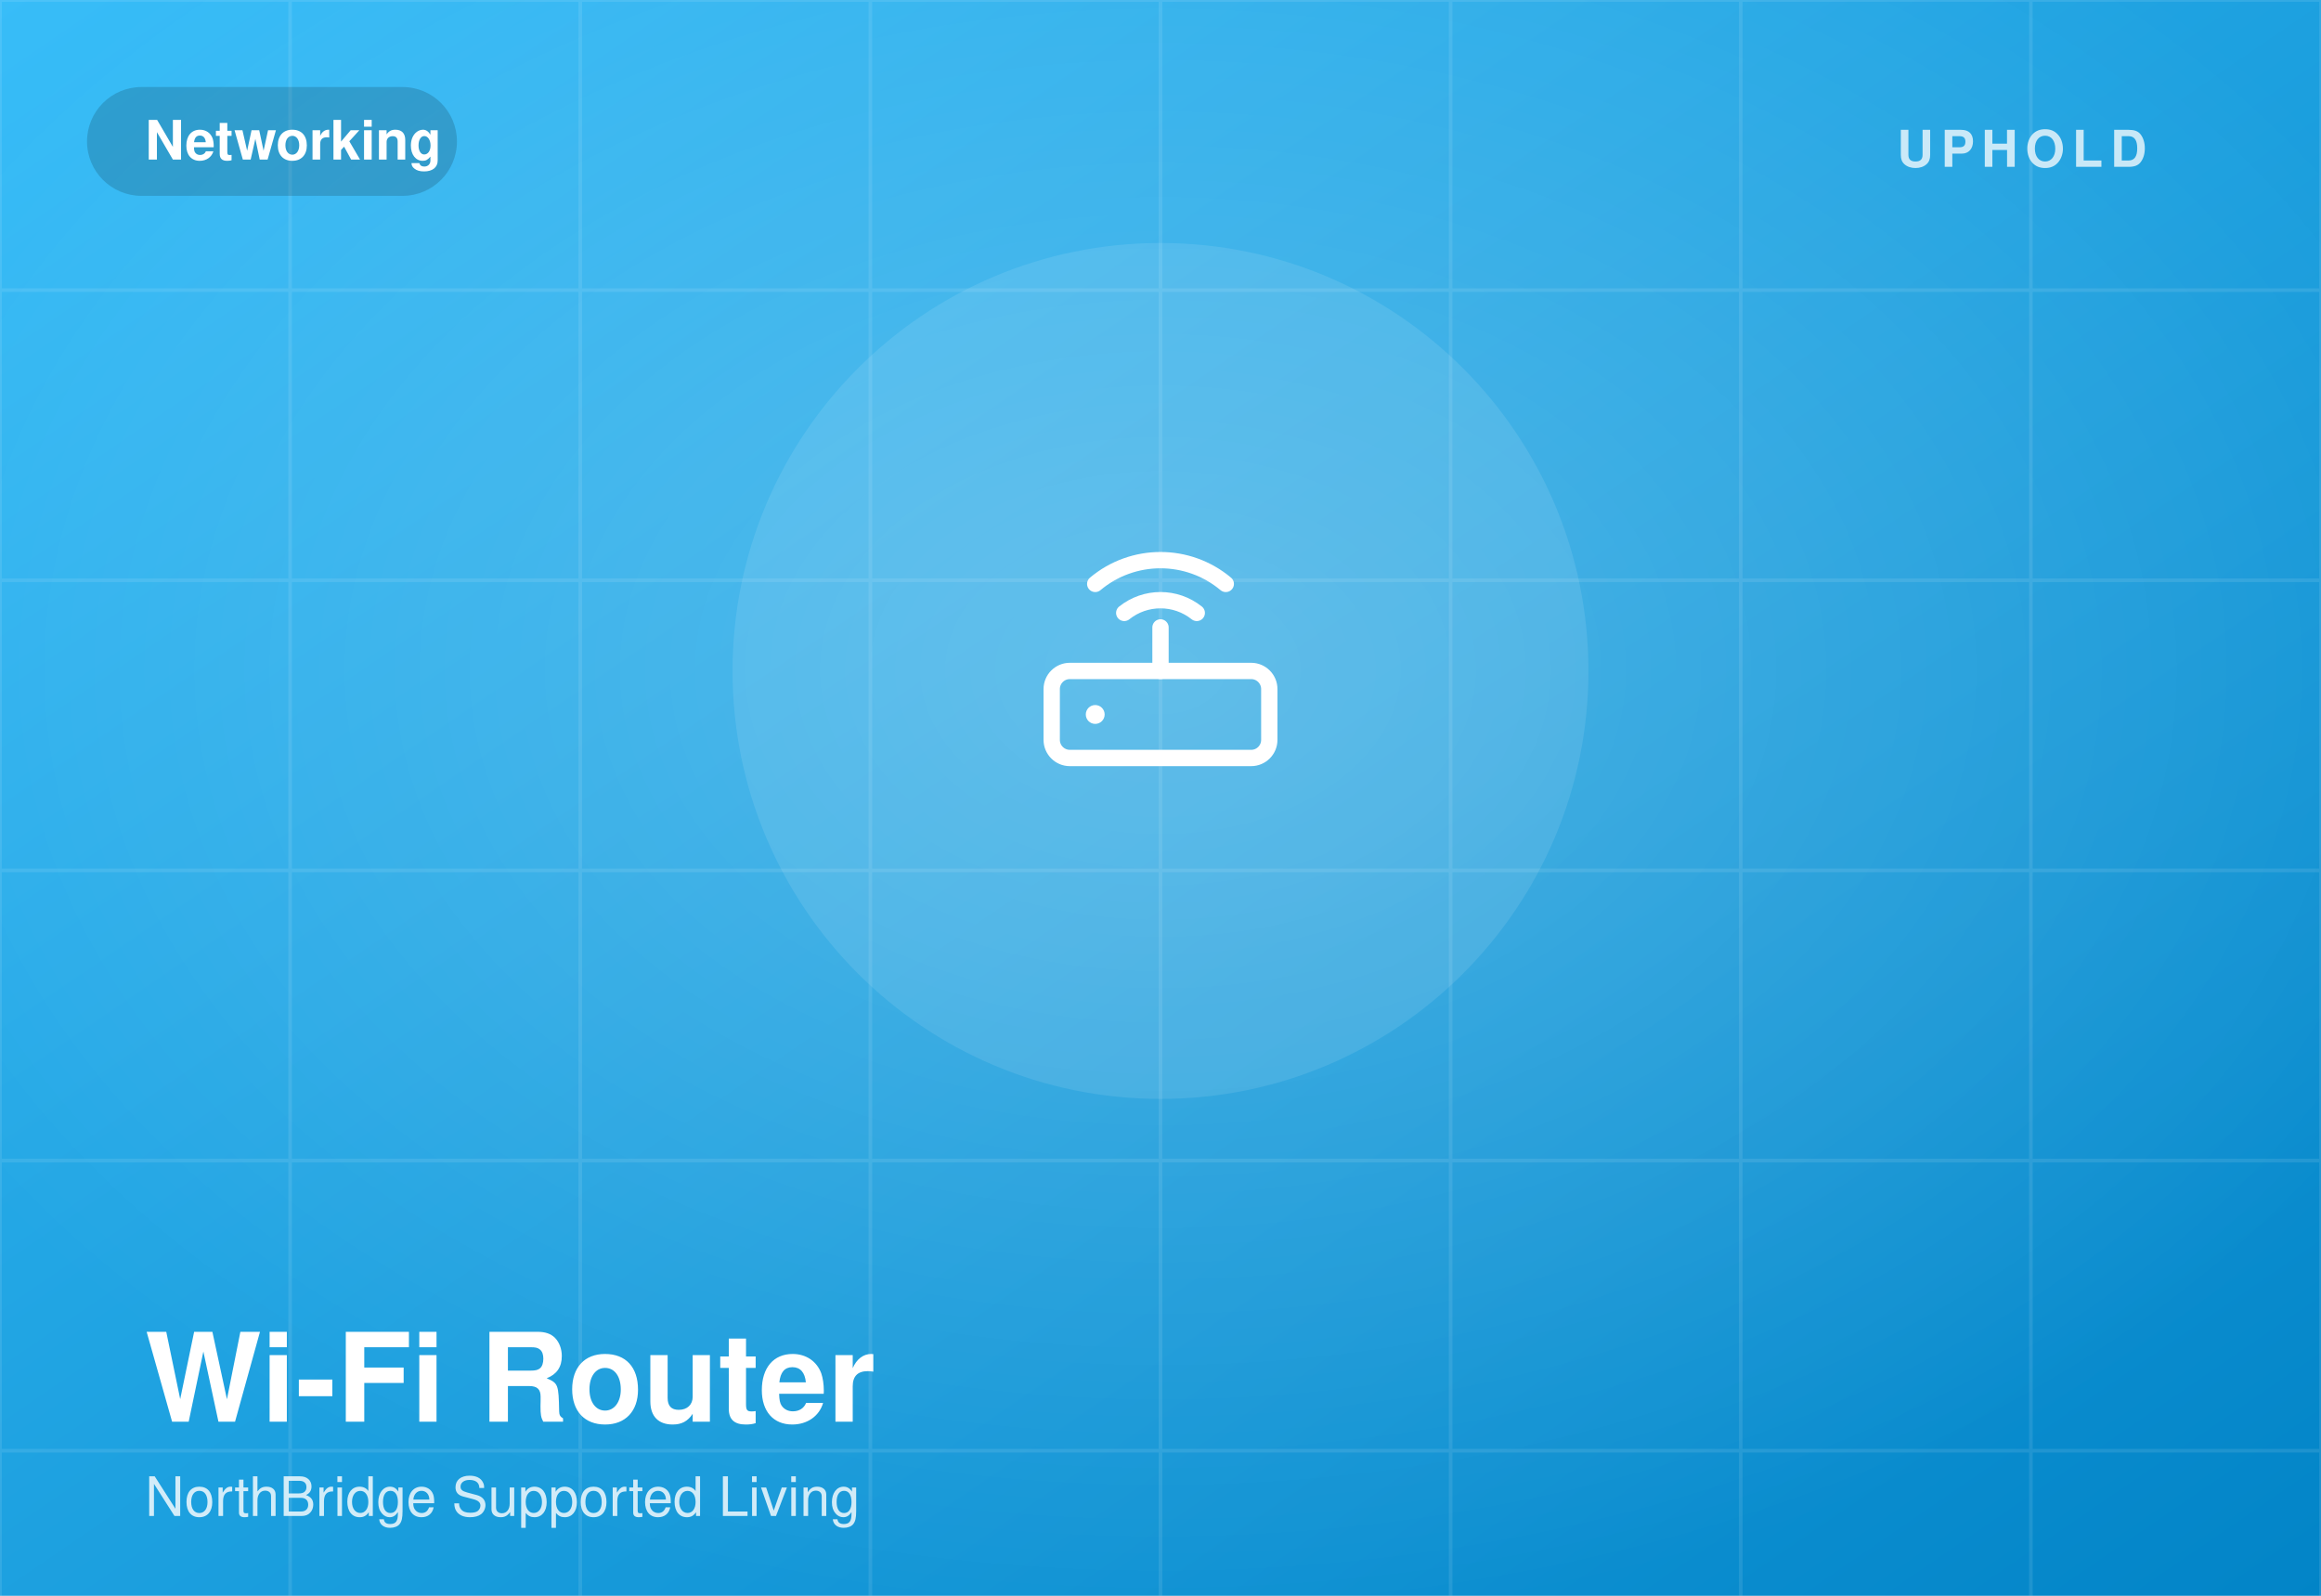
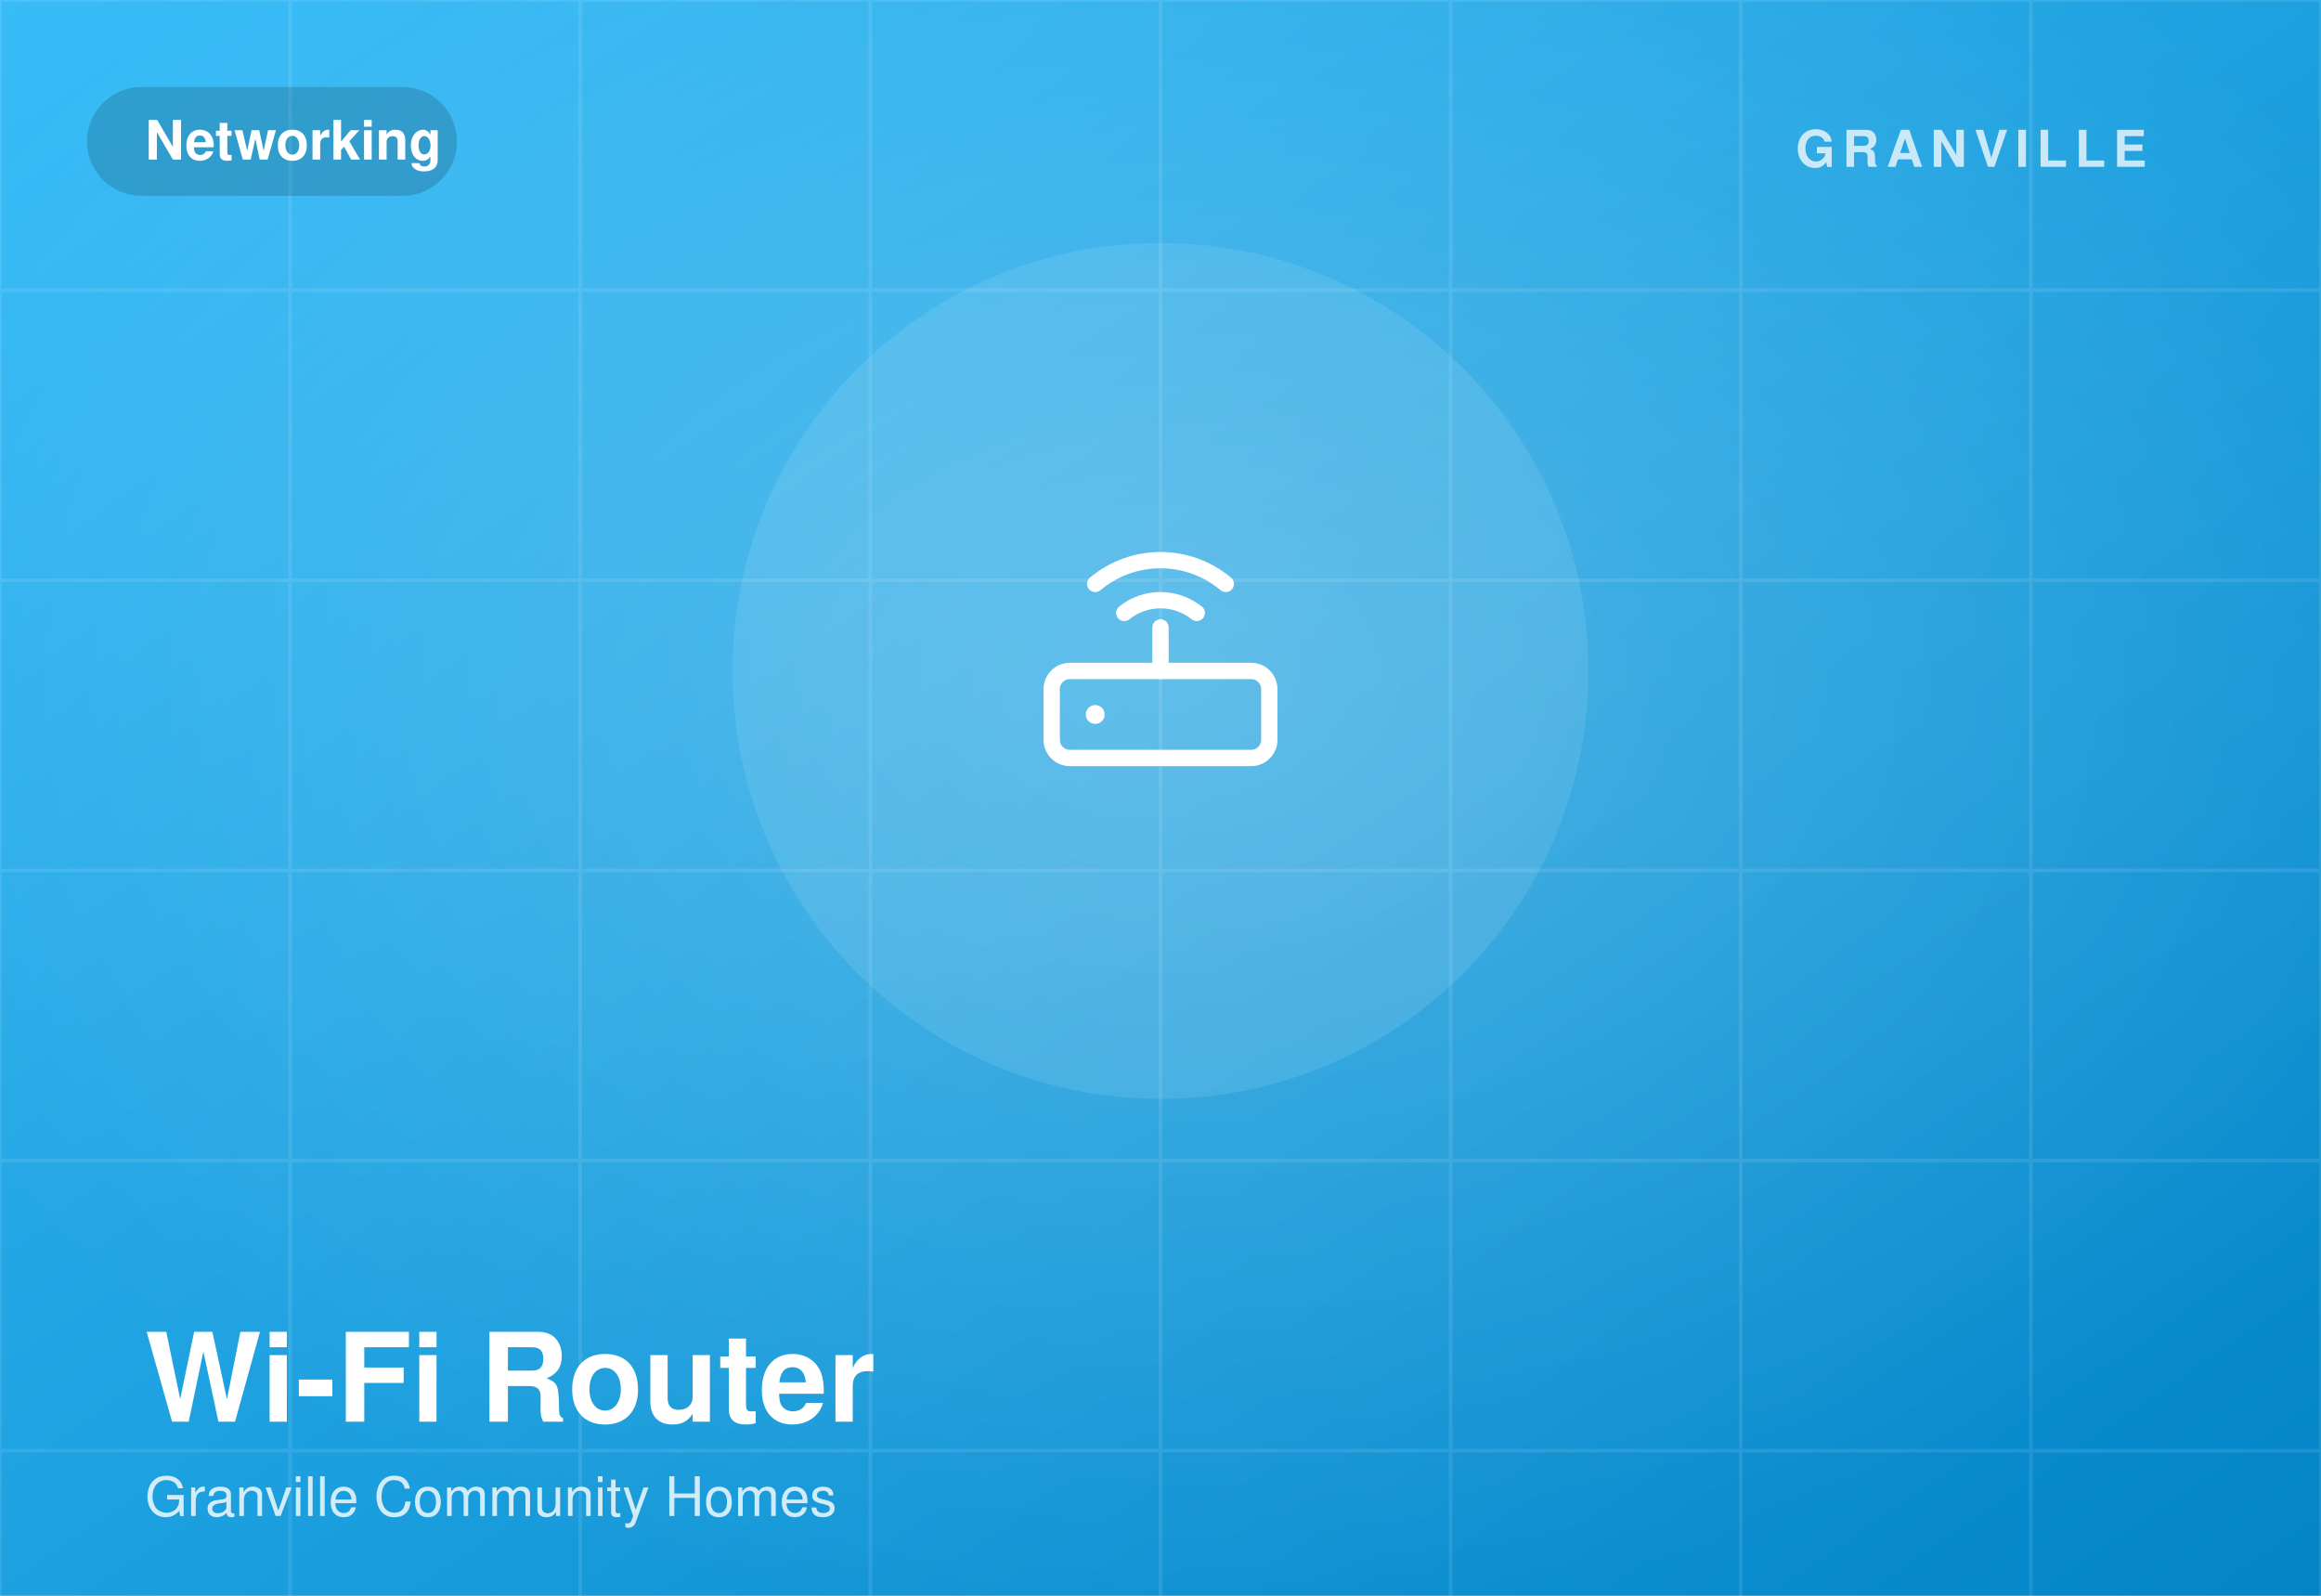
<svg xmlns="http://www.w3.org/2000/svg" viewBox="0 0 640 440" width="640" height="440" role="img" aria-label="Wi-Fi Router">
  <defs>
    <linearGradient id="g" x1="0" y1="0" x2="1" y2="1">
      <stop offset="0" stop-color="#38BDF8" />
      <stop offset="1" stop-color="#0284C7" />
    </linearGradient>
    <radialGradient id="spot" cx="0.5" cy="0.42" r="0.6">
      <stop offset="0" stop-color="#ffffff" stop-opacity="0.22" />
      <stop offset="1" stop-color="#ffffff" stop-opacity="0" />
    </radialGradient>
  </defs>
  <rect width="640" height="440" fill="url(#g)" />
  <rect width="640" height="440" fill="url(#spot)" />
  <g opacity="0.10" fill="none" stroke="#fff" stroke-width="1">
    <line x1="0" y1="0" x2="0" y2="440" />
    <line x1="80" y1="0" x2="80" y2="440" />
    <line x1="160" y1="0" x2="160" y2="440" />
    <line x1="240" y1="0" x2="240" y2="440" />
    <line x1="320" y1="0" x2="320" y2="440" />
    <line x1="400" y1="0" x2="400" y2="440" />
    <line x1="480" y1="0" x2="480" y2="440" />
    <line x1="560" y1="0" x2="560" y2="440" />
    <line x1="640" y1="0" x2="640" y2="440" />
    <line x1="0" y1="0" x2="640" y2="0" />
    <line x1="0" y1="80" x2="640" y2="80" />
    <line x1="0" y1="160" x2="640" y2="160" />
    <line x1="0" y1="240" x2="640" y2="240" />
    <line x1="0" y1="320" x2="640" y2="320" />
    <line x1="0" y1="400" x2="640" y2="400" />
  </g>
  <circle cx="320" cy="185" r="118" fill="#fff" opacity="0.10" />
  <g transform="translate(260,125) scale(1.0)">
    <g fill="none" stroke="#fff" stroke-width="4.5" stroke-linecap="round" stroke-linejoin="round">
      <rect x="30" y="60" width="60" height="24" rx="5" />
      <circle cx="42" cy="72" r="2.6" fill="#fff" stroke="none" />
      <path d="M60 60V48M50 44a16 16 0 0 1 20 0M42 36a28 28 0 0 1 36 0" />
    </g>
  </g>
  <rect x="24" y="24" width="102" height="30" rx="15" fill="#000" opacity="0.16" />
  <text x="40" y="44" font-family="Segoe UI, Helvetica, Arial, sans-serif" font-size="15" font-weight="600" fill="#fff">Networking</text>
-   <text x="592" y="46" text-anchor="end" font-family="Segoe UI, Helvetica, Arial, sans-serif" font-size="14" font-weight="700" letter-spacing="2" fill="#fff" opacity="0.75">UPHOLD</text>
+   <text x="592" y="46" text-anchor="end" font-family="Segoe UI, Helvetica, Arial, sans-serif" font-size="14" font-weight="700" letter-spacing="2" fill="#fff" opacity="0.75">GRANVILLE</text>
  <text x="40" y="392" font-family="Segoe UI, Helvetica, Arial, sans-serif" font-size="34" font-weight="700" fill="#fff">Wi-Fi Router</text>
-   <text x="40" y="418" font-family="Segoe UI, Helvetica, Arial, sans-serif" font-size="15" font-weight="500" fill="#fff" opacity="0.8">NorthBridge Supported Living</text>
+   <text x="40" y="418" font-family="Segoe UI, Helvetica, Arial, sans-serif" font-size="15" font-weight="500" fill="#fff" opacity="0.8">Granville Community Homes</text>
</svg>
